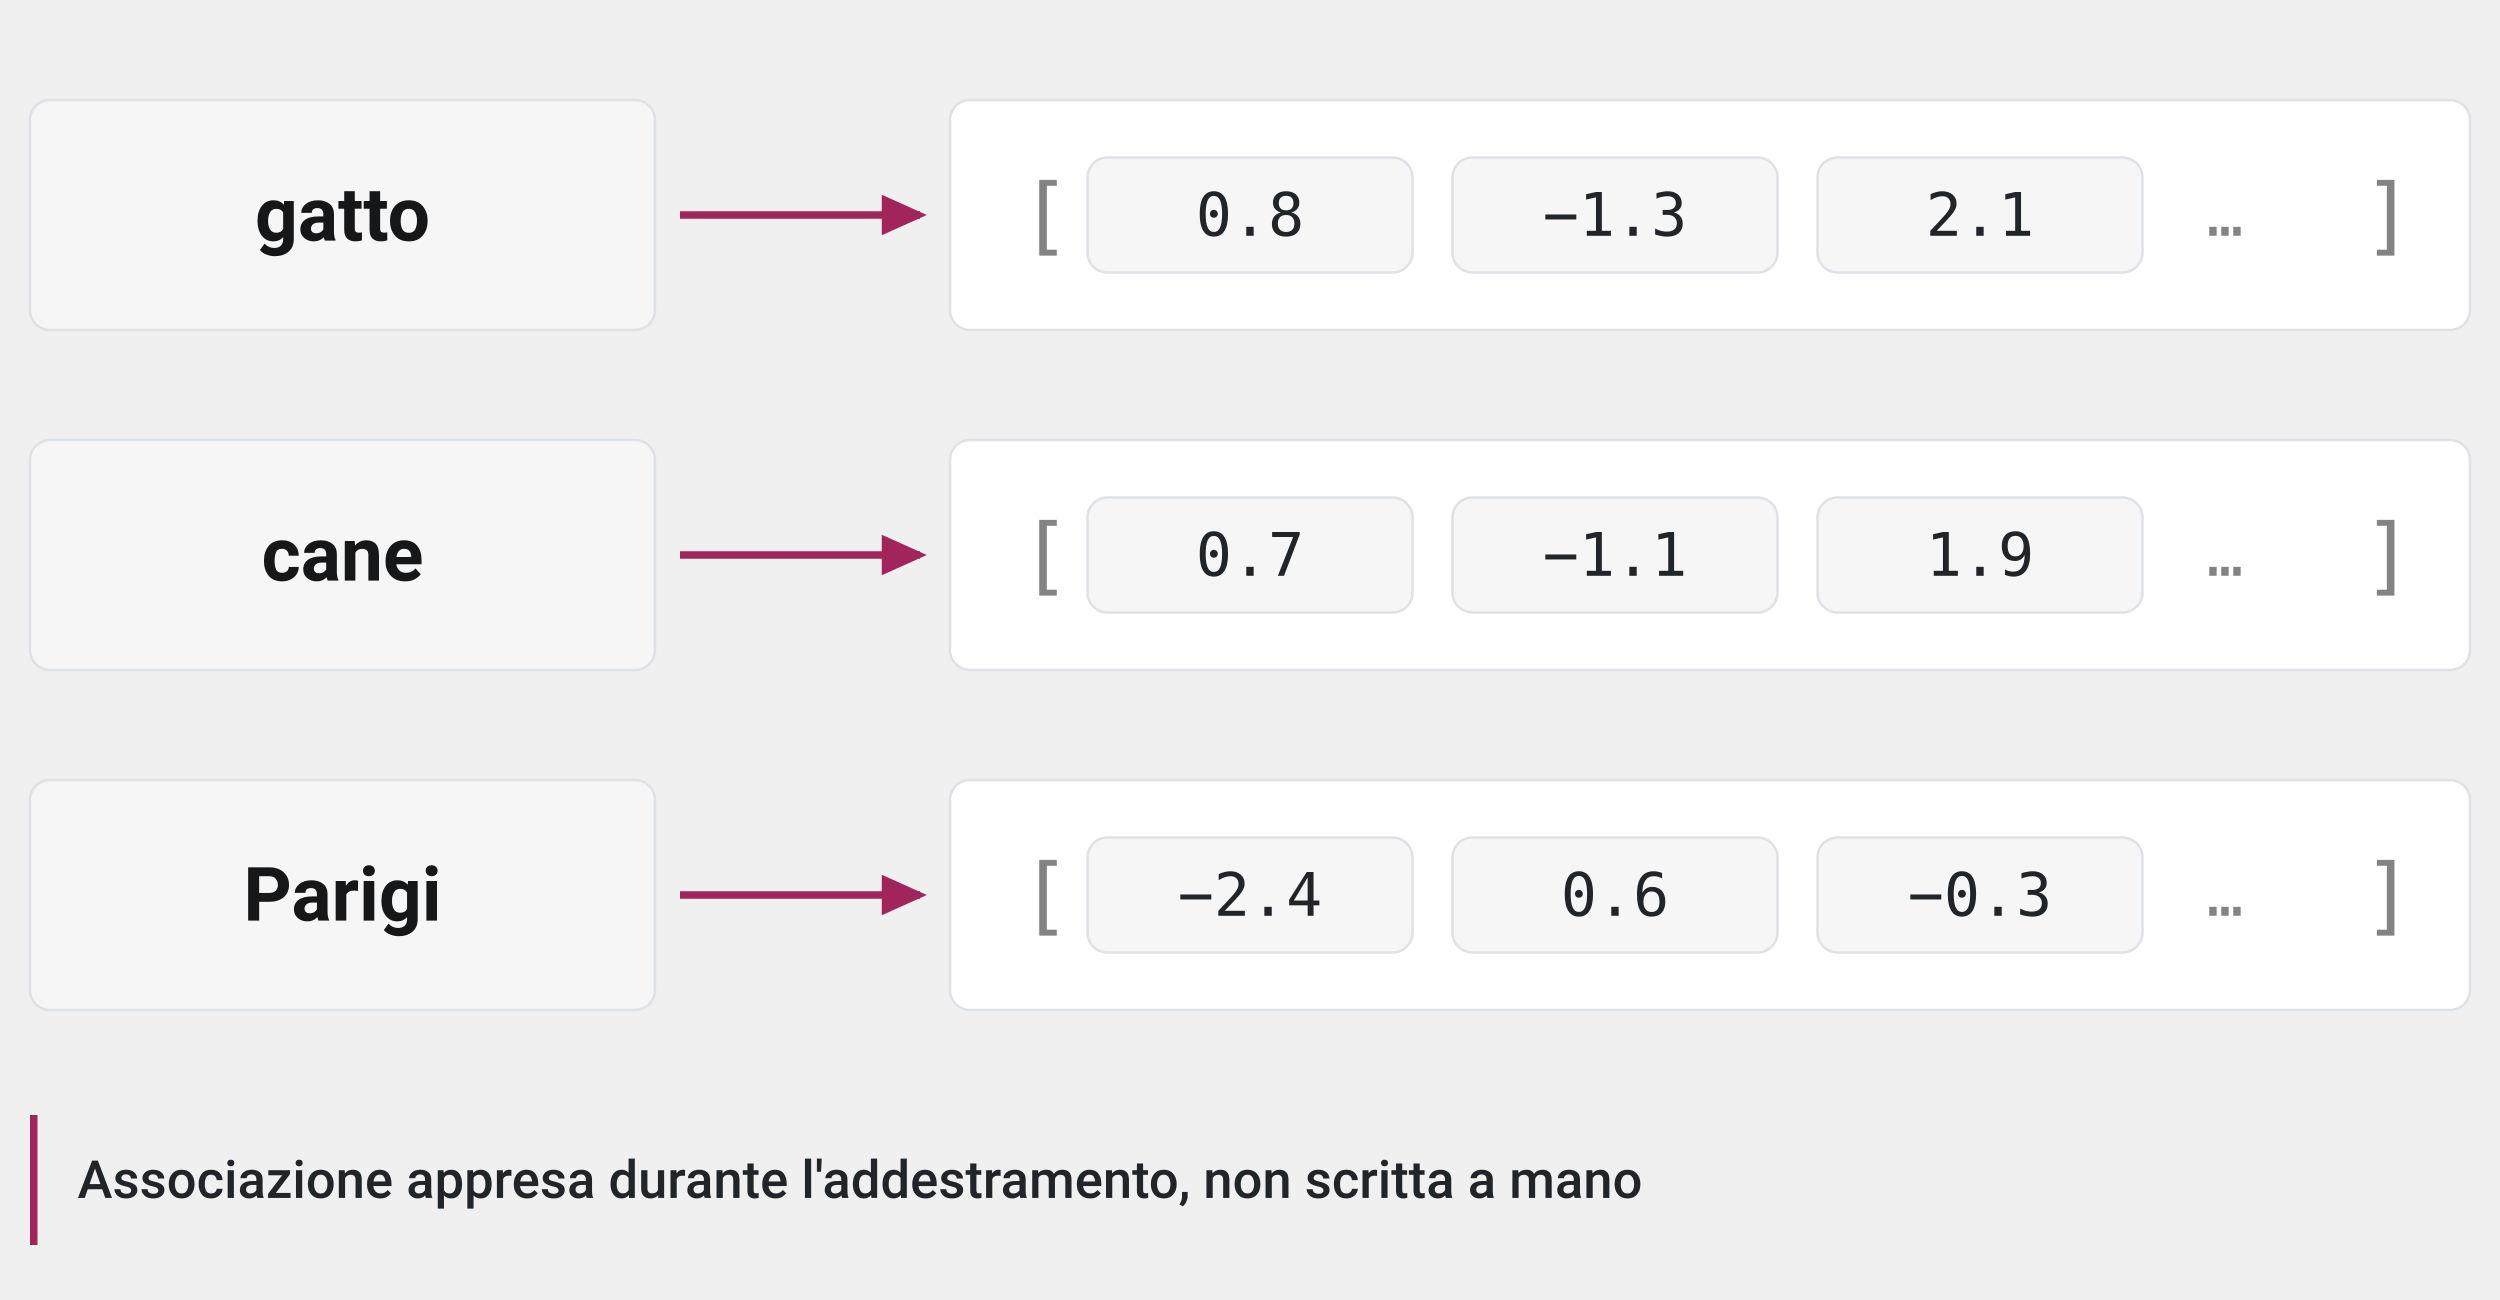
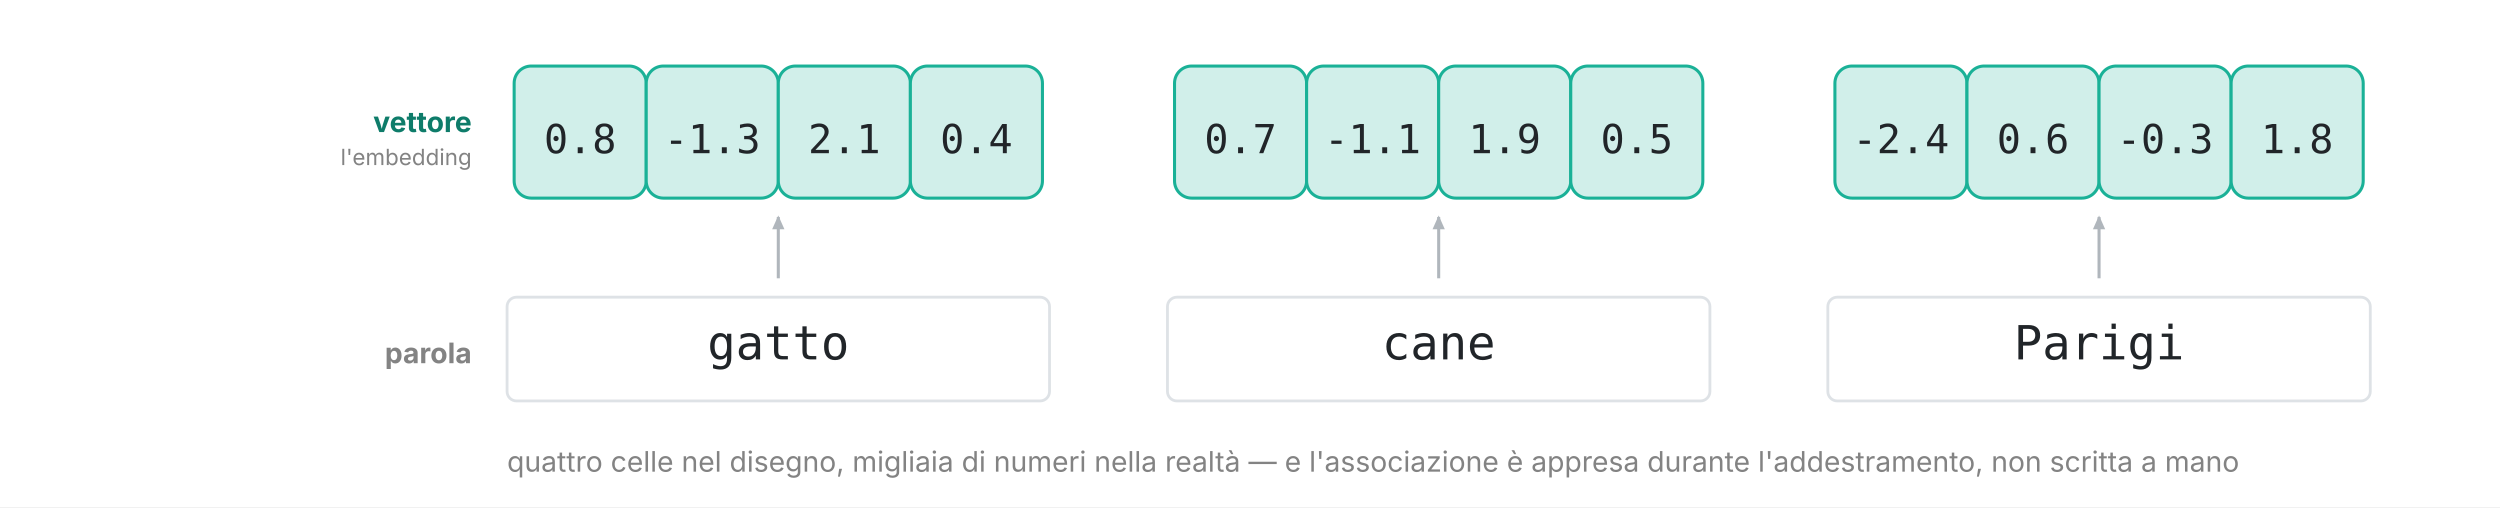
- <svg xmlns="http://www.w3.org/2000/svg" viewBox="0 0 1000 520" width="1000" height="520" role="img">
+ <svg xmlns="http://www.w3.org/2000/svg" viewBox="0 0 1060 215" width="1060" height="215" role="img" aria-label="Tre parole e i loro vettori: la tessera-token in basso, il vettore di quattro celle sopra">
  <defs>
-     <marker id="arrowFocal" viewBox="0 0 10 10" refX="8.5" refY="5" markerWidth="6" markerHeight="6" orient="auto-start-reverse">
-       <path d="M0 0.5 L10 5 L0 9.5 Z" fill="#a1245a" />
+     <marker id="a" viewBox="0 0 10 10" refX="8" refY="5" markerWidth="5" markerHeight="5" orient="auto-start-reverse">
+       <path d="M 0 1 L 9 5 L 0 9 z" fill="#b0b6bc" />
    </marker>
+     <marker id="ab" viewBox="0 0 10 10" refX="8" refY="5" markerWidth="5" markerHeight="5" orient="auto-start-reverse">
+       <path d="M 0 1 L 9 5 L 0 9 z" fill="#a1245a" />
+     </marker>
+     <marker id="at" viewBox="0 0 10 10" refX="8" refY="5" markerWidth="5" markerHeight="5" orient="auto-start-reverse">
+       <path d="M 0 1 L 9 5 L 0 9 z" fill="#1ab197" />
+     </marker>
+     <pattern id="dots" width="14" height="14" patternUnits="userSpaceOnUse">
+       <circle cx="1.6" cy="1.6" r="1.1" fill="#e4e7ea" />
+     </pattern>
  </defs>
-   <g id="riga-gatto">
-     <rect x="12" y="40" width="250" height="92" rx="8" fill="#f6f6f6" stroke="#dee2e6" />
-     <text x="137" y="86" text-anchor="middle" dominant-baseline="central" font-family="Poppins, system-ui, -apple-system, 'Segoe UI', Roboto, sans-serif" font-size="30" font-weight="600" fill="#161719">gatto</text>
-     <line x1="272" y1="86" x2="368" y2="86" stroke="#a1245a" stroke-width="3" marker-end="url(#arrowFocal)" />
-     <rect x="380" y="40" width="608" height="92" rx="8" fill="#ffffff" stroke="#dee2e6" />
-     <text x="408" y="86" dominant-baseline="central" font-family="'SFMono-Regular', Menlo, Monaco, Consolas, monospace" font-size="34" fill="#838383">[</text>
-     <rect x="435" y="63" width="130" height="46" rx="8" fill="#f6f6f6" stroke="#dee2e6" />
-     <text x="500" y="86" text-anchor="middle" dominant-baseline="central" font-family="'SFMono-Regular', Menlo, Monaco, Consolas, monospace" font-size="24" fill="#212529">0.8</text>
-     <rect x="581" y="63" width="130" height="46" rx="8" fill="#f6f6f6" stroke="#dee2e6" />
-     <text x="646" y="86" text-anchor="middle" dominant-baseline="central" font-family="'SFMono-Regular', Menlo, Monaco, Consolas, monospace" font-size="24" fill="#212529">−1.3</text>
-     <rect x="727" y="63" width="130" height="46" rx="8" fill="#f6f6f6" stroke="#dee2e6" />
-     <text x="792" y="86" text-anchor="middle" dominant-baseline="central" font-family="'SFMono-Regular', Menlo, Monaco, Consolas, monospace" font-size="24" fill="#212529">2.1</text>
-     <text x="890" y="86" text-anchor="middle" dominant-baseline="central" font-family="'SFMono-Regular', Menlo, Monaco, Consolas, monospace" font-size="24" fill="#838383">…</text>
-     <text x="945" y="86" dominant-baseline="central" font-family="'SFMono-Regular', Menlo, Monaco, Consolas, monospace" font-size="34" fill="#838383">]</text>
-   </g>
-   <g id="riga-cane">
-     <rect x="12" y="176" width="250" height="92" rx="8" fill="#f6f6f6" stroke="#dee2e6" />
-     <text x="137" y="222" text-anchor="middle" dominant-baseline="central" font-family="Poppins, system-ui, -apple-system, 'Segoe UI', Roboto, sans-serif" font-size="30" font-weight="600" fill="#161719">cane</text>
-     <line x1="272" y1="222" x2="368" y2="222" stroke="#a1245a" stroke-width="3" marker-end="url(#arrowFocal)" />
-     <rect x="380" y="176" width="608" height="92" rx="8" fill="#ffffff" stroke="#dee2e6" />
-     <text x="408" y="222" dominant-baseline="central" font-family="'SFMono-Regular', Menlo, Monaco, Consolas, monospace" font-size="34" fill="#838383">[</text>
-     <rect x="435" y="199" width="130" height="46" rx="8" fill="#f6f6f6" stroke="#dee2e6" />
-     <text x="500" y="222" text-anchor="middle" dominant-baseline="central" font-family="'SFMono-Regular', Menlo, Monaco, Consolas, monospace" font-size="24" fill="#212529">0.7</text>
-     <rect x="581" y="199" width="130" height="46" rx="8" fill="#f6f6f6" stroke="#dee2e6" />
-     <text x="646" y="222" text-anchor="middle" dominant-baseline="central" font-family="'SFMono-Regular', Menlo, Monaco, Consolas, monospace" font-size="24" fill="#212529">−1.1</text>
-     <rect x="727" y="199" width="130" height="46" rx="8" fill="#f6f6f6" stroke="#dee2e6" />
-     <text x="792" y="222" text-anchor="middle" dominant-baseline="central" font-family="'SFMono-Regular', Menlo, Monaco, Consolas, monospace" font-size="24" fill="#212529">1.9</text>
-     <text x="890" y="222" text-anchor="middle" dominant-baseline="central" font-family="'SFMono-Regular', Menlo, Monaco, Consolas, monospace" font-size="24" fill="#838383">…</text>
-     <text x="945" y="222" dominant-baseline="central" font-family="'SFMono-Regular', Menlo, Monaco, Consolas, monospace" font-size="34" fill="#838383">]</text>
-   </g>
-   <g id="riga-parigi">
-     <rect x="12" y="312" width="250" height="92" rx="8" fill="#f6f6f6" stroke="#dee2e6" />
-     <text x="137" y="358" text-anchor="middle" dominant-baseline="central" font-family="Poppins, system-ui, -apple-system, 'Segoe UI', Roboto, sans-serif" font-size="30" font-weight="600" fill="#161719">Parigi</text>
-     <line x1="272" y1="358" x2="368" y2="358" stroke="#a1245a" stroke-width="3" marker-end="url(#arrowFocal)" />
-     <rect x="380" y="312" width="608" height="92" rx="8" fill="#ffffff" stroke="#dee2e6" />
-     <text x="408" y="358" dominant-baseline="central" font-family="'SFMono-Regular', Menlo, Monaco, Consolas, monospace" font-size="34" fill="#838383">[</text>
-     <rect x="435" y="335" width="130" height="46" rx="8" fill="#f6f6f6" stroke="#dee2e6" />
-     <text x="500" y="358" text-anchor="middle" dominant-baseline="central" font-family="'SFMono-Regular', Menlo, Monaco, Consolas, monospace" font-size="24" fill="#212529">−2.4</text>
-     <rect x="581" y="335" width="130" height="46" rx="8" fill="#f6f6f6" stroke="#dee2e6" />
-     <text x="646" y="358" text-anchor="middle" dominant-baseline="central" font-family="'SFMono-Regular', Menlo, Monaco, Consolas, monospace" font-size="24" fill="#212529">0.6</text>
-     <rect x="727" y="335" width="130" height="46" rx="8" fill="#f6f6f6" stroke="#dee2e6" />
-     <text x="792" y="358" text-anchor="middle" dominant-baseline="central" font-family="'SFMono-Regular', Menlo, Monaco, Consolas, monospace" font-size="24" fill="#212529">−0.3</text>
-     <text x="890" y="358" text-anchor="middle" dominant-baseline="central" font-family="'SFMono-Regular', Menlo, Monaco, Consolas, monospace" font-size="24" fill="#838383">…</text>
-     <text x="945" y="358" dominant-baseline="central" font-family="'SFMono-Regular', Menlo, Monaco, Consolas, monospace" font-size="34" fill="#838383">]</text>
-   </g>
-   <g id="nota">
-     <rect x="12" y="446" width="3" height="52" fill="#a1245a" />
-     <text x="31" y="472" dominant-baseline="central" font-family="Poppins, system-ui, -apple-system, 'Segoe UI', Roboto, sans-serif" font-size="21" font-weight="500" fill="#212529">Associazione appresa durante l'addestramento, non scritta a mano</text>
-   </g>
+   <rect width="1060" height="215" fill="#ffffff" />
+   <rect x="218.0" y="28" width="56" height="56" rx="7.28" fill="#d1efea" stroke="#1ab197" stroke-width="1.3" />
+   <text x="246.0" y="64.96" font-family="'SFMono-Regular', Menlo, Monaco, Consolas, monospace" font-size="17" fill="#212529" text-anchor="middle" font-weight="500">0.8</text>
+   <rect x="274.0" y="28" width="56" height="56" rx="7.28" fill="#d1efea" stroke="#1ab197" stroke-width="1.3" />
+   <text x="302.0" y="64.96" font-family="'SFMono-Regular', Menlo, Monaco, Consolas, monospace" font-size="17" fill="#212529" text-anchor="middle" font-weight="500">-1.3</text>
+   <rect x="330.0" y="28" width="56" height="56" rx="7.28" fill="#d1efea" stroke="#1ab197" stroke-width="1.3" />
+   <text x="358.0" y="64.96" font-family="'SFMono-Regular', Menlo, Monaco, Consolas, monospace" font-size="17" fill="#212529" text-anchor="middle" font-weight="500">2.1</text>
+   <rect x="386.0" y="28" width="56" height="56" rx="7.28" fill="#d1efea" stroke="#1ab197" stroke-width="1.3" />
+   <text x="414.0" y="64.96" font-family="'SFMono-Regular', Menlo, Monaco, Consolas, monospace" font-size="17" fill="#212529" text-anchor="middle" font-weight="500">0.4</text>
+   <path d="M 330 118 L 330 92" fill="none" stroke="#b0b6bc" stroke-width="1.3" marker-end="url(#a)" />
+   <rect x="215.0" y="126" width="230" height="44" rx="4" fill="#ffffff" stroke="#dee2e6" stroke-width="1.2" />
+   <text x="330" y="152.4" font-family="'SFMono-Regular', Menlo, Monaco, Consolas, monospace" font-size="20" fill="#212529" text-anchor="middle" font-weight="500">gatto</text>
+   <rect x="498.0" y="28" width="56" height="56" rx="7.28" fill="#d1efea" stroke="#1ab197" stroke-width="1.3" />
+   <text x="526.0" y="64.96" font-family="'SFMono-Regular', Menlo, Monaco, Consolas, monospace" font-size="17" fill="#212529" text-anchor="middle" font-weight="500">0.7</text>
+   <rect x="554.0" y="28" width="56" height="56" rx="7.28" fill="#d1efea" stroke="#1ab197" stroke-width="1.3" />
+   <text x="582.0" y="64.96" font-family="'SFMono-Regular', Menlo, Monaco, Consolas, monospace" font-size="17" fill="#212529" text-anchor="middle" font-weight="500">-1.1</text>
+   <rect x="610.0" y="28" width="56" height="56" rx="7.28" fill="#d1efea" stroke="#1ab197" stroke-width="1.3" />
+   <text x="638.0" y="64.96" font-family="'SFMono-Regular', Menlo, Monaco, Consolas, monospace" font-size="17" fill="#212529" text-anchor="middle" font-weight="500">1.9</text>
+   <rect x="666.0" y="28" width="56" height="56" rx="7.28" fill="#d1efea" stroke="#1ab197" stroke-width="1.3" />
+   <text x="694.0" y="64.96" font-family="'SFMono-Regular', Menlo, Monaco, Consolas, monospace" font-size="17" fill="#212529" text-anchor="middle" font-weight="500">0.5</text>
+   <path d="M 610 118 L 610 92" fill="none" stroke="#b0b6bc" stroke-width="1.3" marker-end="url(#a)" />
+   <rect x="495.0" y="126" width="230" height="44" rx="4" fill="#ffffff" stroke="#dee2e6" stroke-width="1.2" />
+   <text x="610" y="152.4" font-family="'SFMono-Regular', Menlo, Monaco, Consolas, monospace" font-size="20" fill="#212529" text-anchor="middle" font-weight="500">cane</text>
+   <rect x="778.0" y="28" width="56" height="56" rx="7.28" fill="#d1efea" stroke="#1ab197" stroke-width="1.3" />
+   <text x="806.0" y="64.96" font-family="'SFMono-Regular', Menlo, Monaco, Consolas, monospace" font-size="17" fill="#212529" text-anchor="middle" font-weight="500">-2.4</text>
+   <rect x="834.0" y="28" width="56" height="56" rx="7.28" fill="#d1efea" stroke="#1ab197" stroke-width="1.3" />
+   <text x="862.0" y="64.96" font-family="'SFMono-Regular', Menlo, Monaco, Consolas, monospace" font-size="17" fill="#212529" text-anchor="middle" font-weight="500">0.6</text>
+   <rect x="890.0" y="28" width="56" height="56" rx="7.28" fill="#d1efea" stroke="#1ab197" stroke-width="1.3" />
+   <text x="918.0" y="64.96" font-family="'SFMono-Regular', Menlo, Monaco, Consolas, monospace" font-size="17" fill="#212529" text-anchor="middle" font-weight="500">-0.3</text>
+   <rect x="946.0" y="28" width="56" height="56" rx="7.28" fill="#d1efea" stroke="#1ab197" stroke-width="1.3" />
+   <text x="974.0" y="64.96" font-family="'SFMono-Regular', Menlo, Monaco, Consolas, monospace" font-size="17" fill="#212529" text-anchor="middle" font-weight="500">1.8</text>
+   <path d="M 890 118 L 890 92" fill="none" stroke="#b0b6bc" stroke-width="1.3" marker-end="url(#a)" />
+   <rect x="775.0" y="126" width="230" height="44" rx="4" fill="#ffffff" stroke="#dee2e6" stroke-width="1.2" />
+   <text x="890" y="152.4" font-family="'SFMono-Regular', Menlo, Monaco, Consolas, monospace" font-size="20" fill="#212529" text-anchor="middle" font-weight="500">Parigi</text>
+   <text x="215" y="200" font-family="Poppins, system-ui, -apple-system, 'Segoe UI', sans-serif" font-size="12" fill="#838383" text-anchor="start" font-weight="400">quattro celle nel disegno, migliaia di numeri nella realtà — e l'associazione è appresa durante l'addestramento, non scritta a mano</text>
+   <text x="200" y="56" font-family="Poppins, system-ui, -apple-system, 'Segoe UI', sans-serif" font-size="12" fill="#0e7c6a" text-anchor="end" font-weight="700">vettore</text>
+   <text x="200" y="70" font-family="Poppins, system-ui, -apple-system, 'Segoe UI', sans-serif" font-size="9.5" fill="#838383" text-anchor="end" font-weight="400">l'embedding</text>
+   <text x="200" y="154" font-family="Poppins, system-ui, -apple-system, 'Segoe UI', sans-serif" font-size="12" fill="#838383" text-anchor="end" font-weight="700">parola</text>
</svg>
